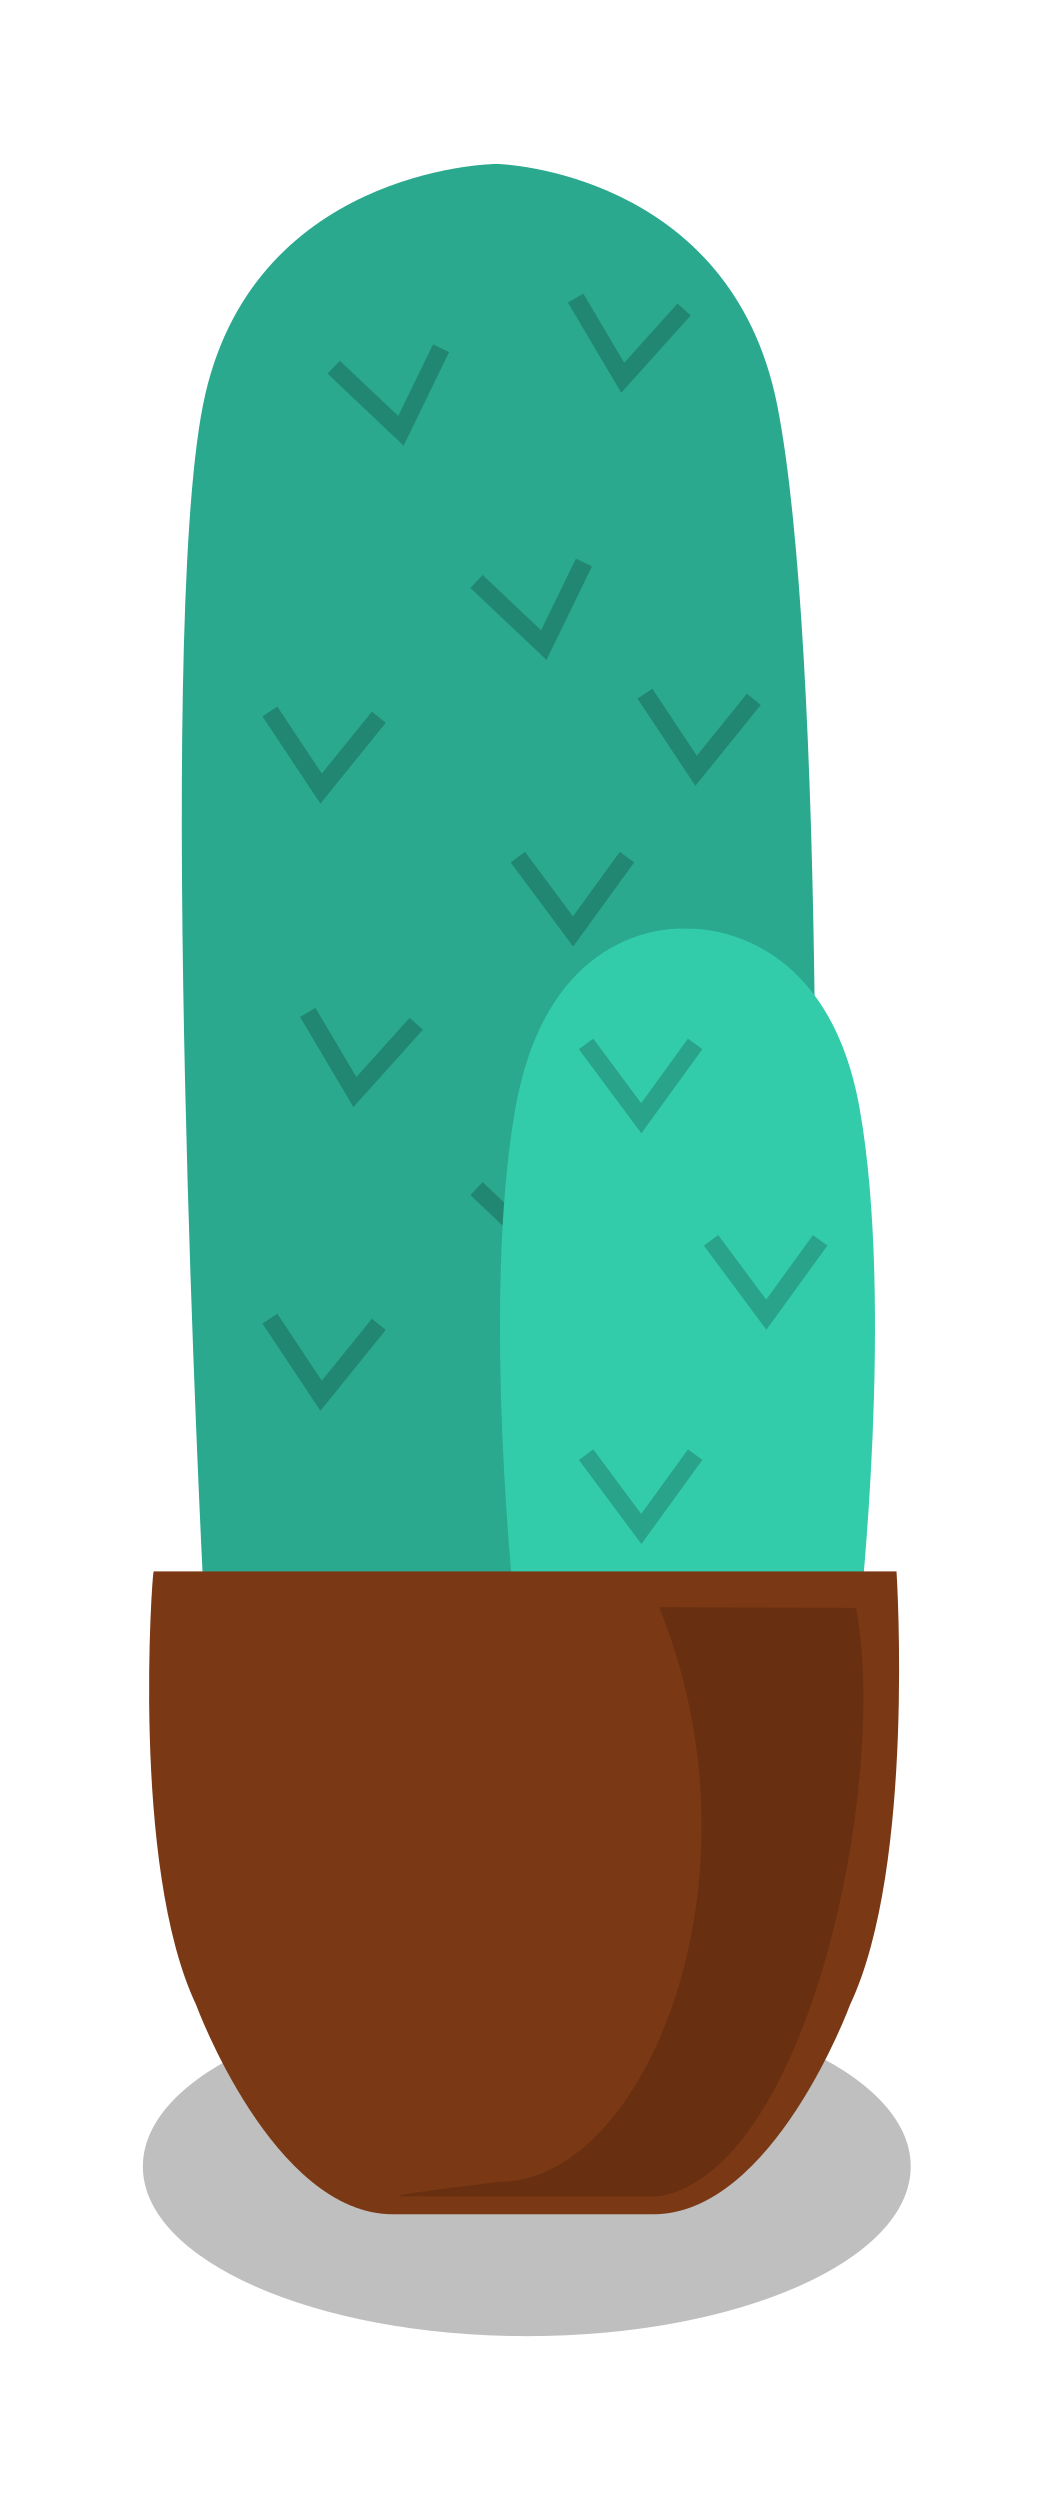
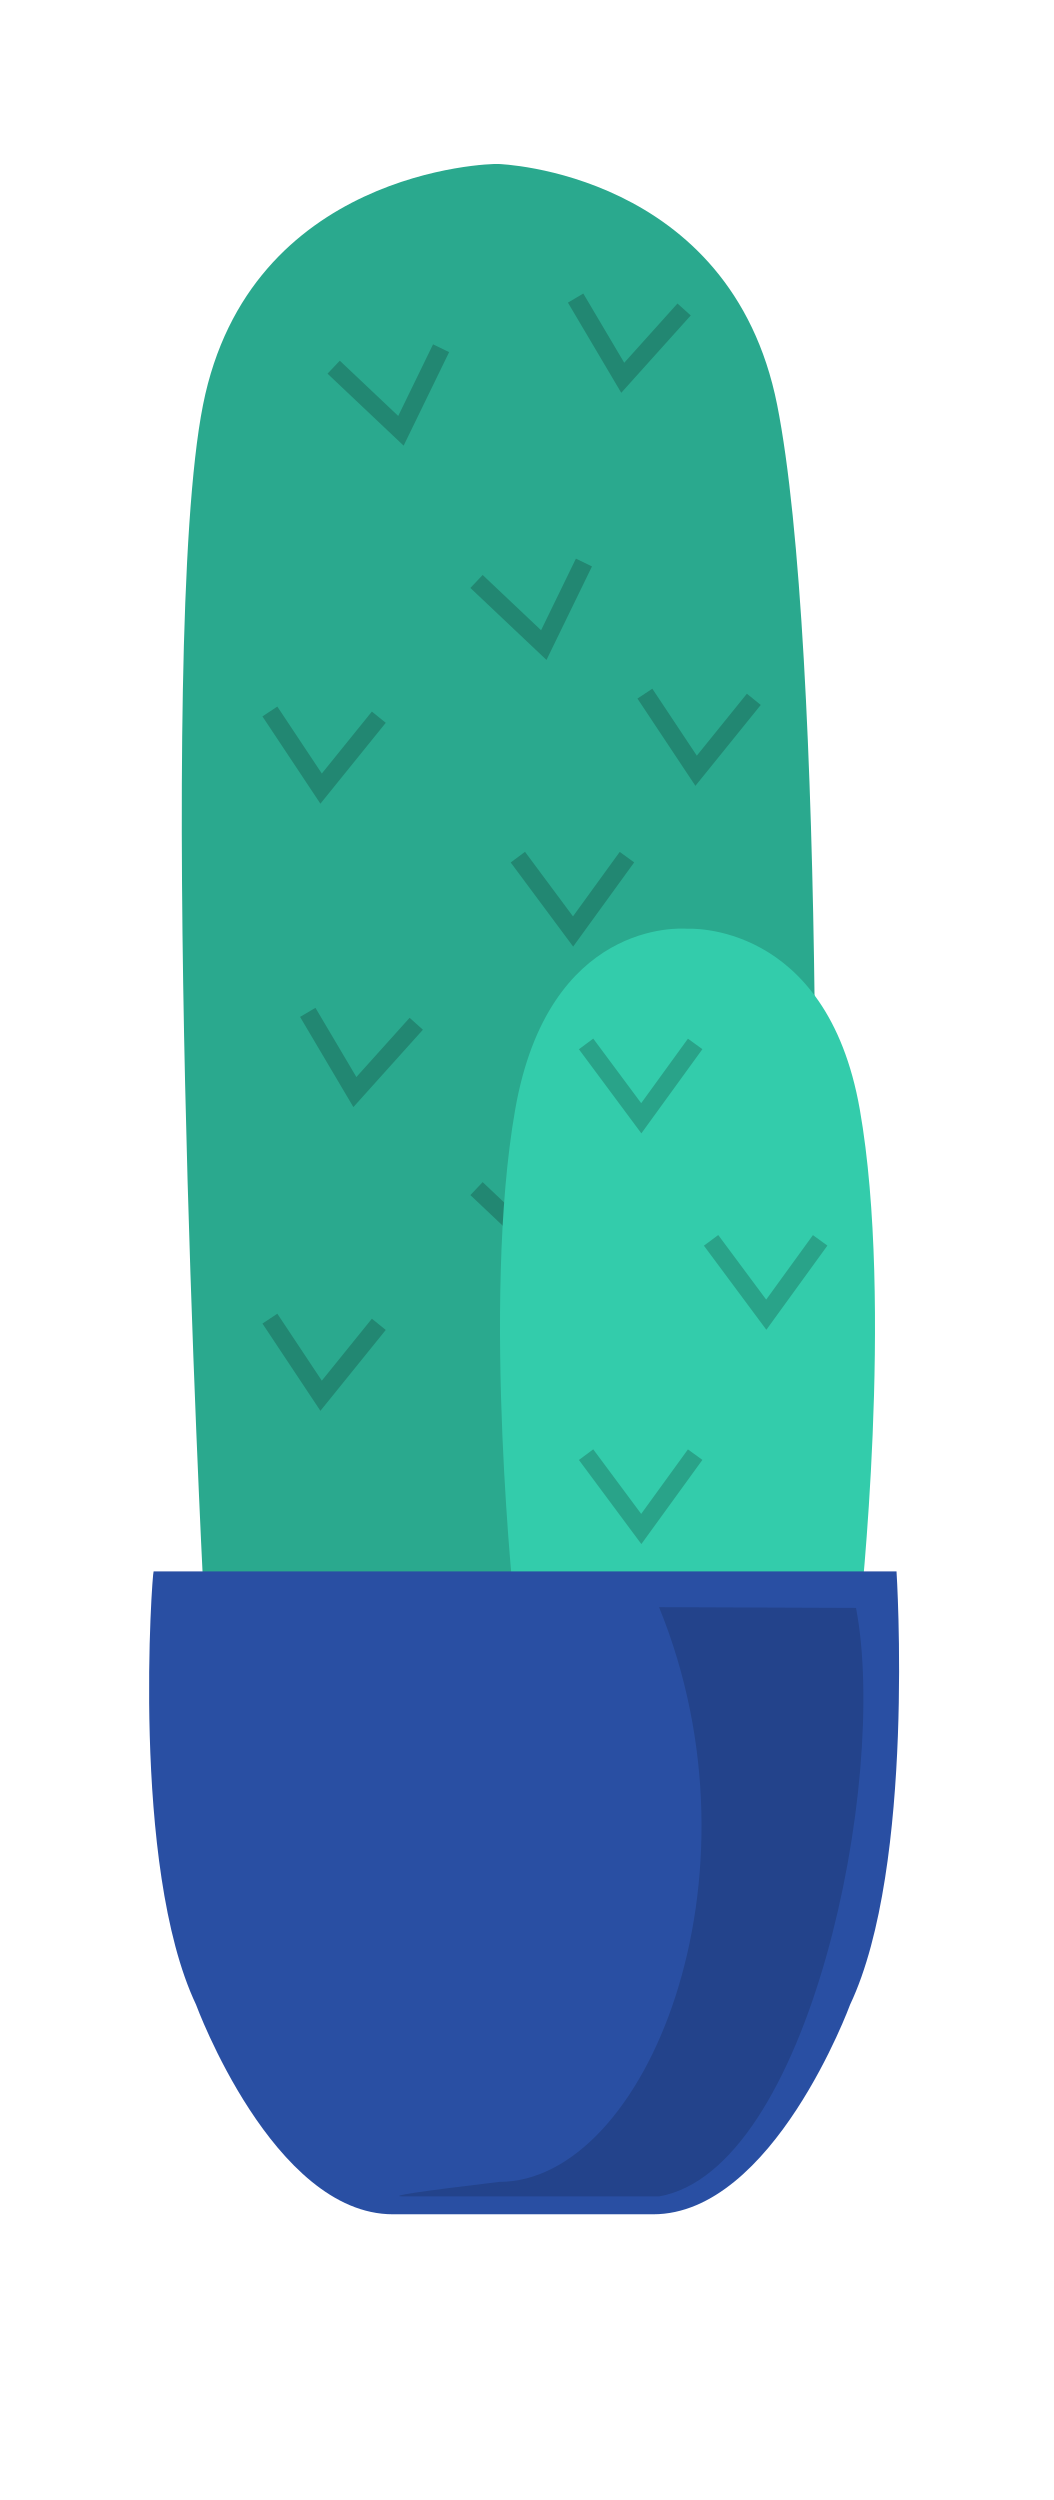
<svg xmlns="http://www.w3.org/2000/svg" width="59" height="140" viewBox="0 0 59 140">
  <g fill="none" fill-rule="evenodd">
    <g transform="translate(10 9)">
      <path fill="#2AA98E" d="M17.911,0.183 C17.352,0.145 3.971,0.585 1.369,13.674 C-1.306,27.127 1.369,79.584 1.369,79.584 L35.035,80 C35.936,67.416 36.196,27.127 33.521,13.674 C30.918,0.585 17.927,0.186 17.911,0.183 Z" />
      <polyline stroke="#000" stroke-opacity=".2" points="5 31 8.091 35.163 11.109 31" transform="rotate(3 8.055 33.082)" />
      <polyline stroke="#000" stroke-opacity=".2" points="26 30 29.091 34.163 32.109 30" transform="rotate(3 29.055 32.082)" />
      <polyline stroke="#000" stroke-opacity=".2" points="17 23 20.091 27.163 23.109 23" transform="rotate(-10 20.055 25.082)" />
      <polyline stroke="#000" stroke-opacity=".2" points="9 11 12.091 15.163 15.109 11" transform="rotate(-10 12.055 13.082)" />
      <polyline stroke="#000" stroke-opacity=".2" points="19 39 22.091 43.163 25.109 39" />
      <polyline stroke="#000" stroke-opacity=".2" points="7 48 10.091 52.163 13.109 48" transform="rotate(6 10.055 50.082)" />
      <polyline stroke="#000" stroke-opacity=".2" points="22 8 25.091 12.163 28.109 8" transform="rotate(6 25.055 10.082)" />
      <polyline stroke="#000" stroke-opacity=".2" points="5 65 8.091 69.163 11.109 65" transform="rotate(3 8.055 67.082)" />
      <polyline stroke="#000" stroke-opacity=".2" points="17 57 20.091 61.163 23.109 57" transform="rotate(-10 20.055 59.082)" />
      <polyline stroke="#000" stroke-opacity=".2" points="19 73 22.091 77.163 25.109 73" />
    </g>
    <g transform="translate(28 52)">
      <path fill="#33CCAB" d="M20.149,10.13 C18.287,-0.474 10.495,0.012 10.485,0.01 C10.084,-0.02 2.713,-0.474 0.851,10.13 C-1.064,21.03 0.851,38.415 0.851,38.415 L10.461,39.987 L10.461,40 L10.499,39.993 L10.537,40 L10.537,39.987 L20.149,38.415 C20.149,38.415 22.064,21.03 20.149,10.13" />
      <polyline stroke="#000" stroke-opacity=".2" points="11.82 17.46 14.911 21.623 17.929 17.46" />
      <polyline stroke="#000" stroke-opacity=".2" points="4.82 6.46 7.911 10.623 10.929 6.46" />
      <polyline stroke="#000" stroke-opacity=".2" points="4.82 29.46 7.911 33.623 10.929 29.46" />
    </g>
    <g transform="translate(8 88)">
-       <path fill="#000" fill-opacity=".25" d="M43,33.324 C43,38.572 33.373,42.824 21.5,42.824 C9.625,42.824 0,38.572 0,33.324 C0,28.076 9.625,23.824 21.5,23.824 C33.373,23.824 43,28.076 43,33.324" />
-       <path fill="#7A3814" d="M42.205,0 C42.205,0 43.274,16.504 39.606,24.258 C39.606,24.258 35.294,36 28.579,36 L21.405,36 L21.178,36 L14.002,36 C7.287,36 2.977,24.258 2.977,24.258 C-0.692,16.504 0.53,-0.018 0.602,0 C0.602,0 42.205,0 42.205,0 Z" />
+       <path fill="#294FA3" d="M42.205,0 C42.205,0 43.274,16.504 39.606,24.258 C39.606,24.258 35.294,36 28.579,36 L21.405,36 L21.178,36 L14.002,36 C7.287,36 2.977,24.258 2.977,24.258 C-0.692,16.504 0.53,-0.018 0.602,0 C0.602,0 42.205,0 42.205,0 Z" />
      <path fill="#000" fill-rule="nonzero" d="M28.906,2 C35.105,17.186 28.151,34.185 19.962,34.185 C15.427,34.724 13.64,34.996 14.603,35 L28.906,35 C37.276,33.533 41.792,11.749 39.937,2.043 L28.906,2 Z" opacity=".15" />
    </g>
  </g>
</svg>
